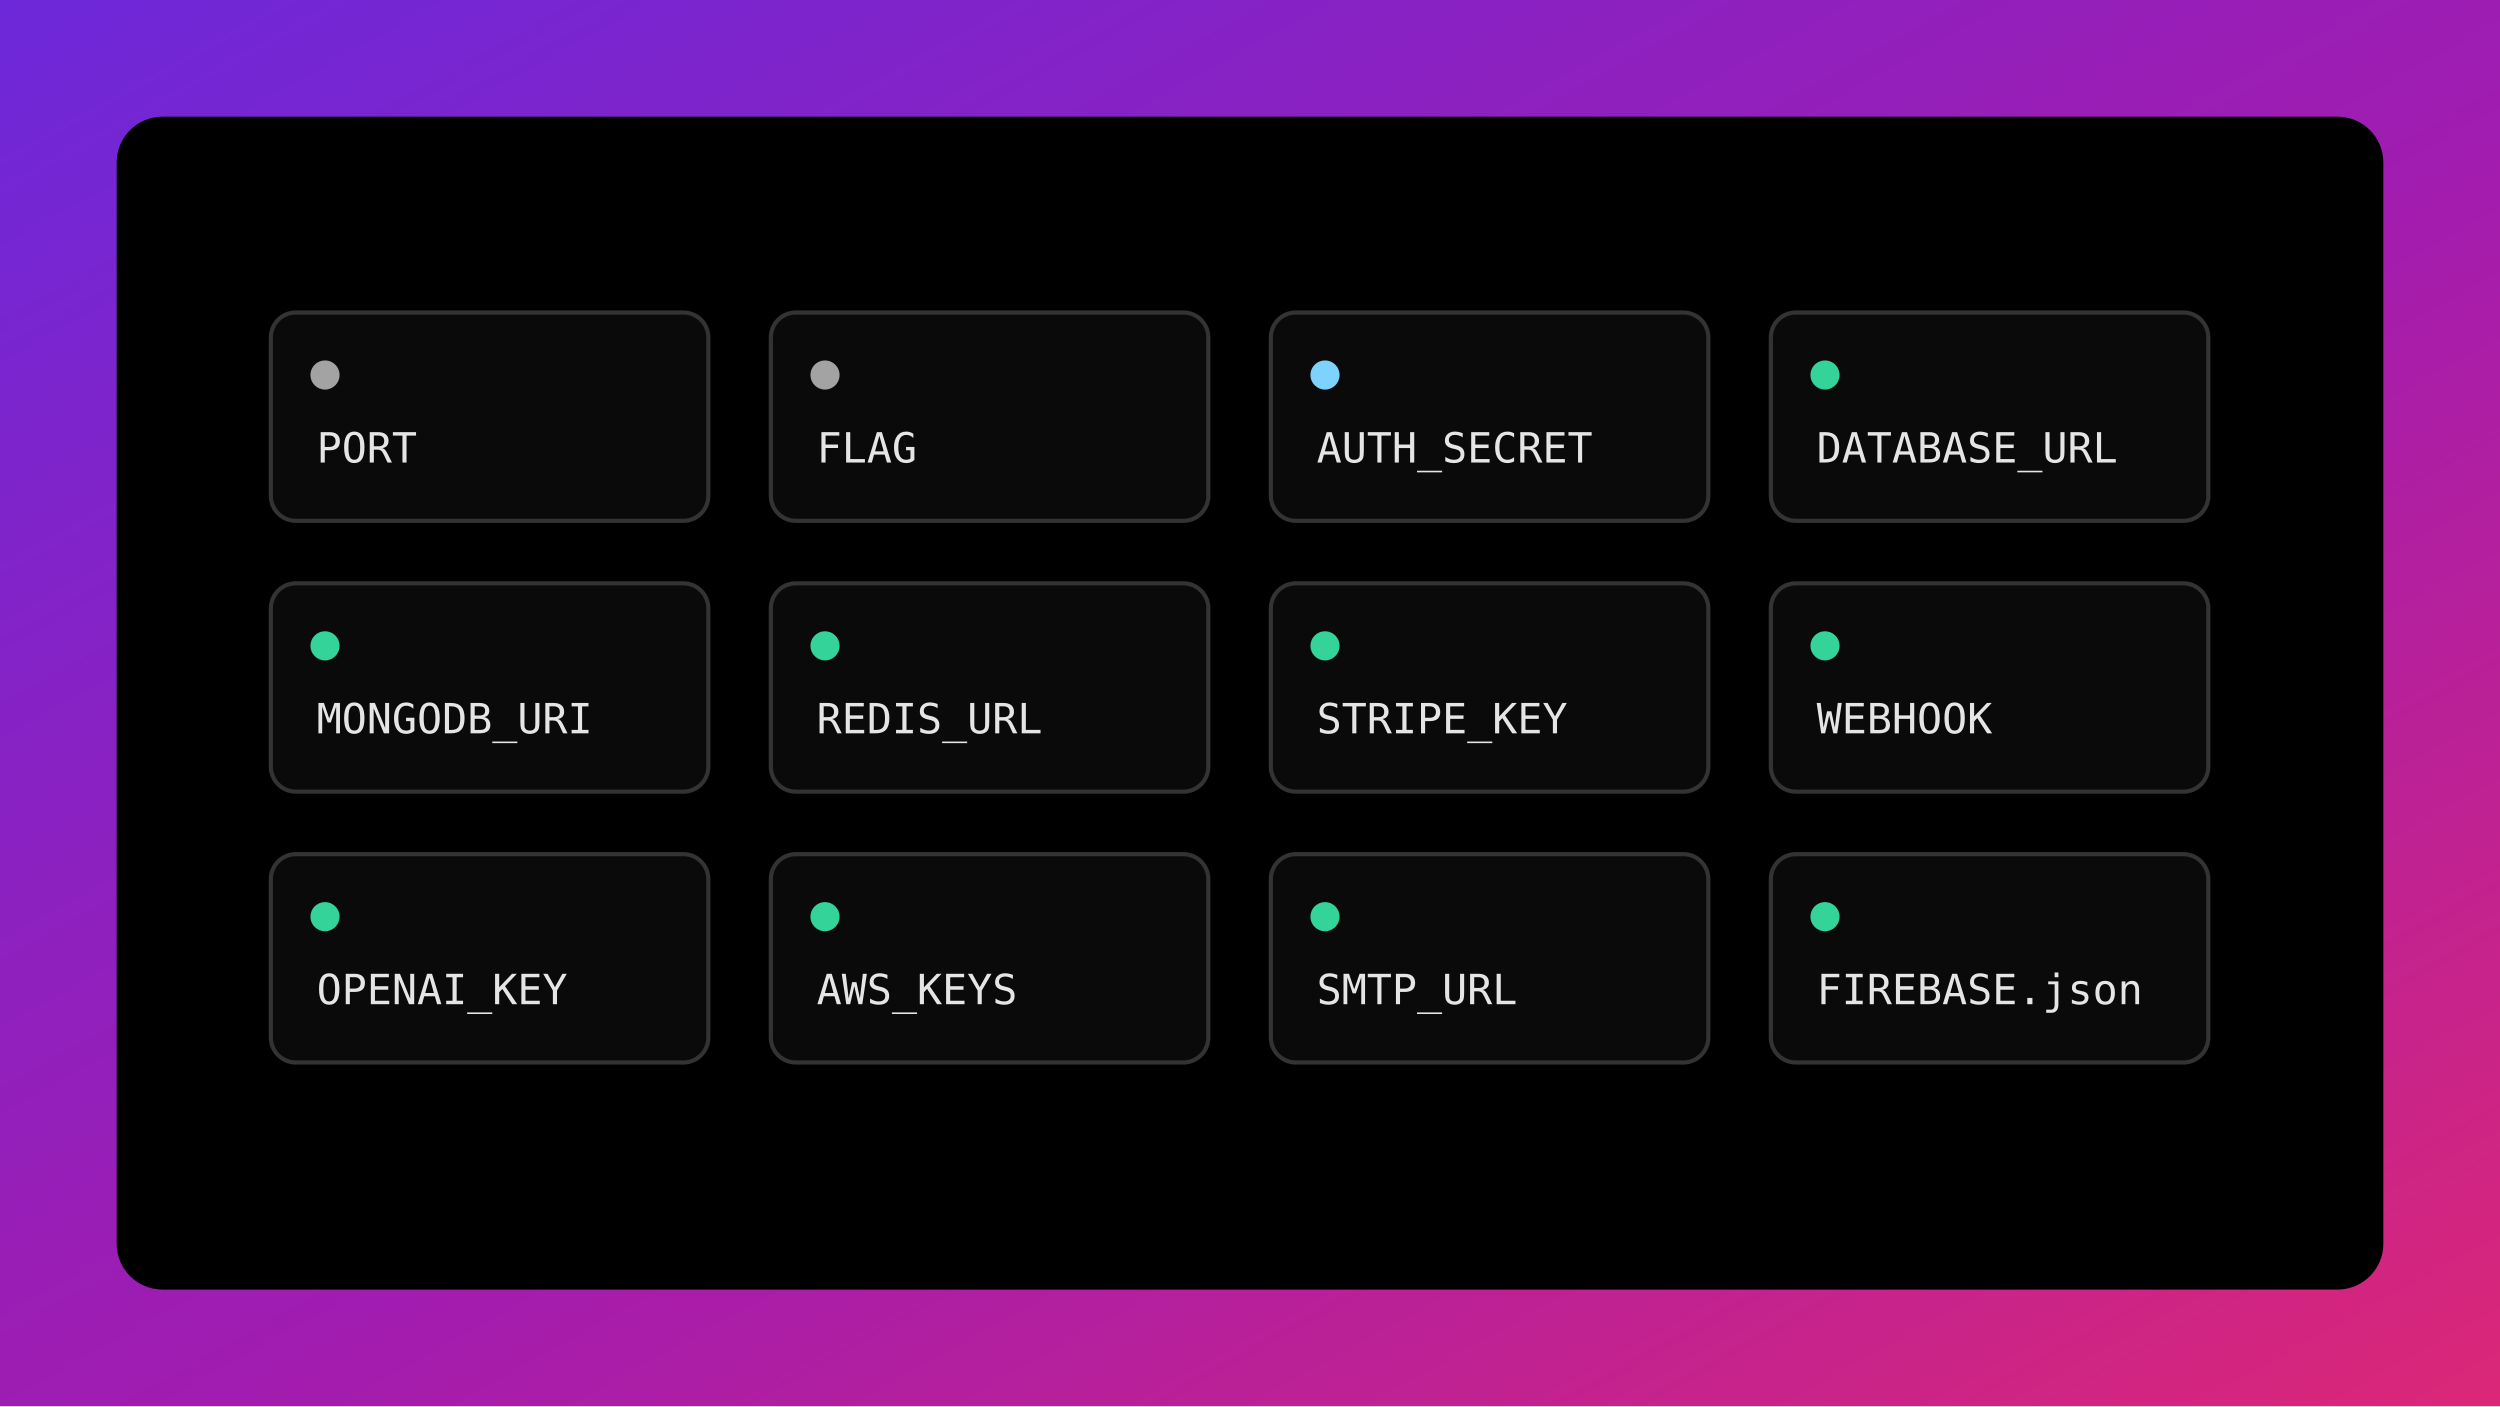
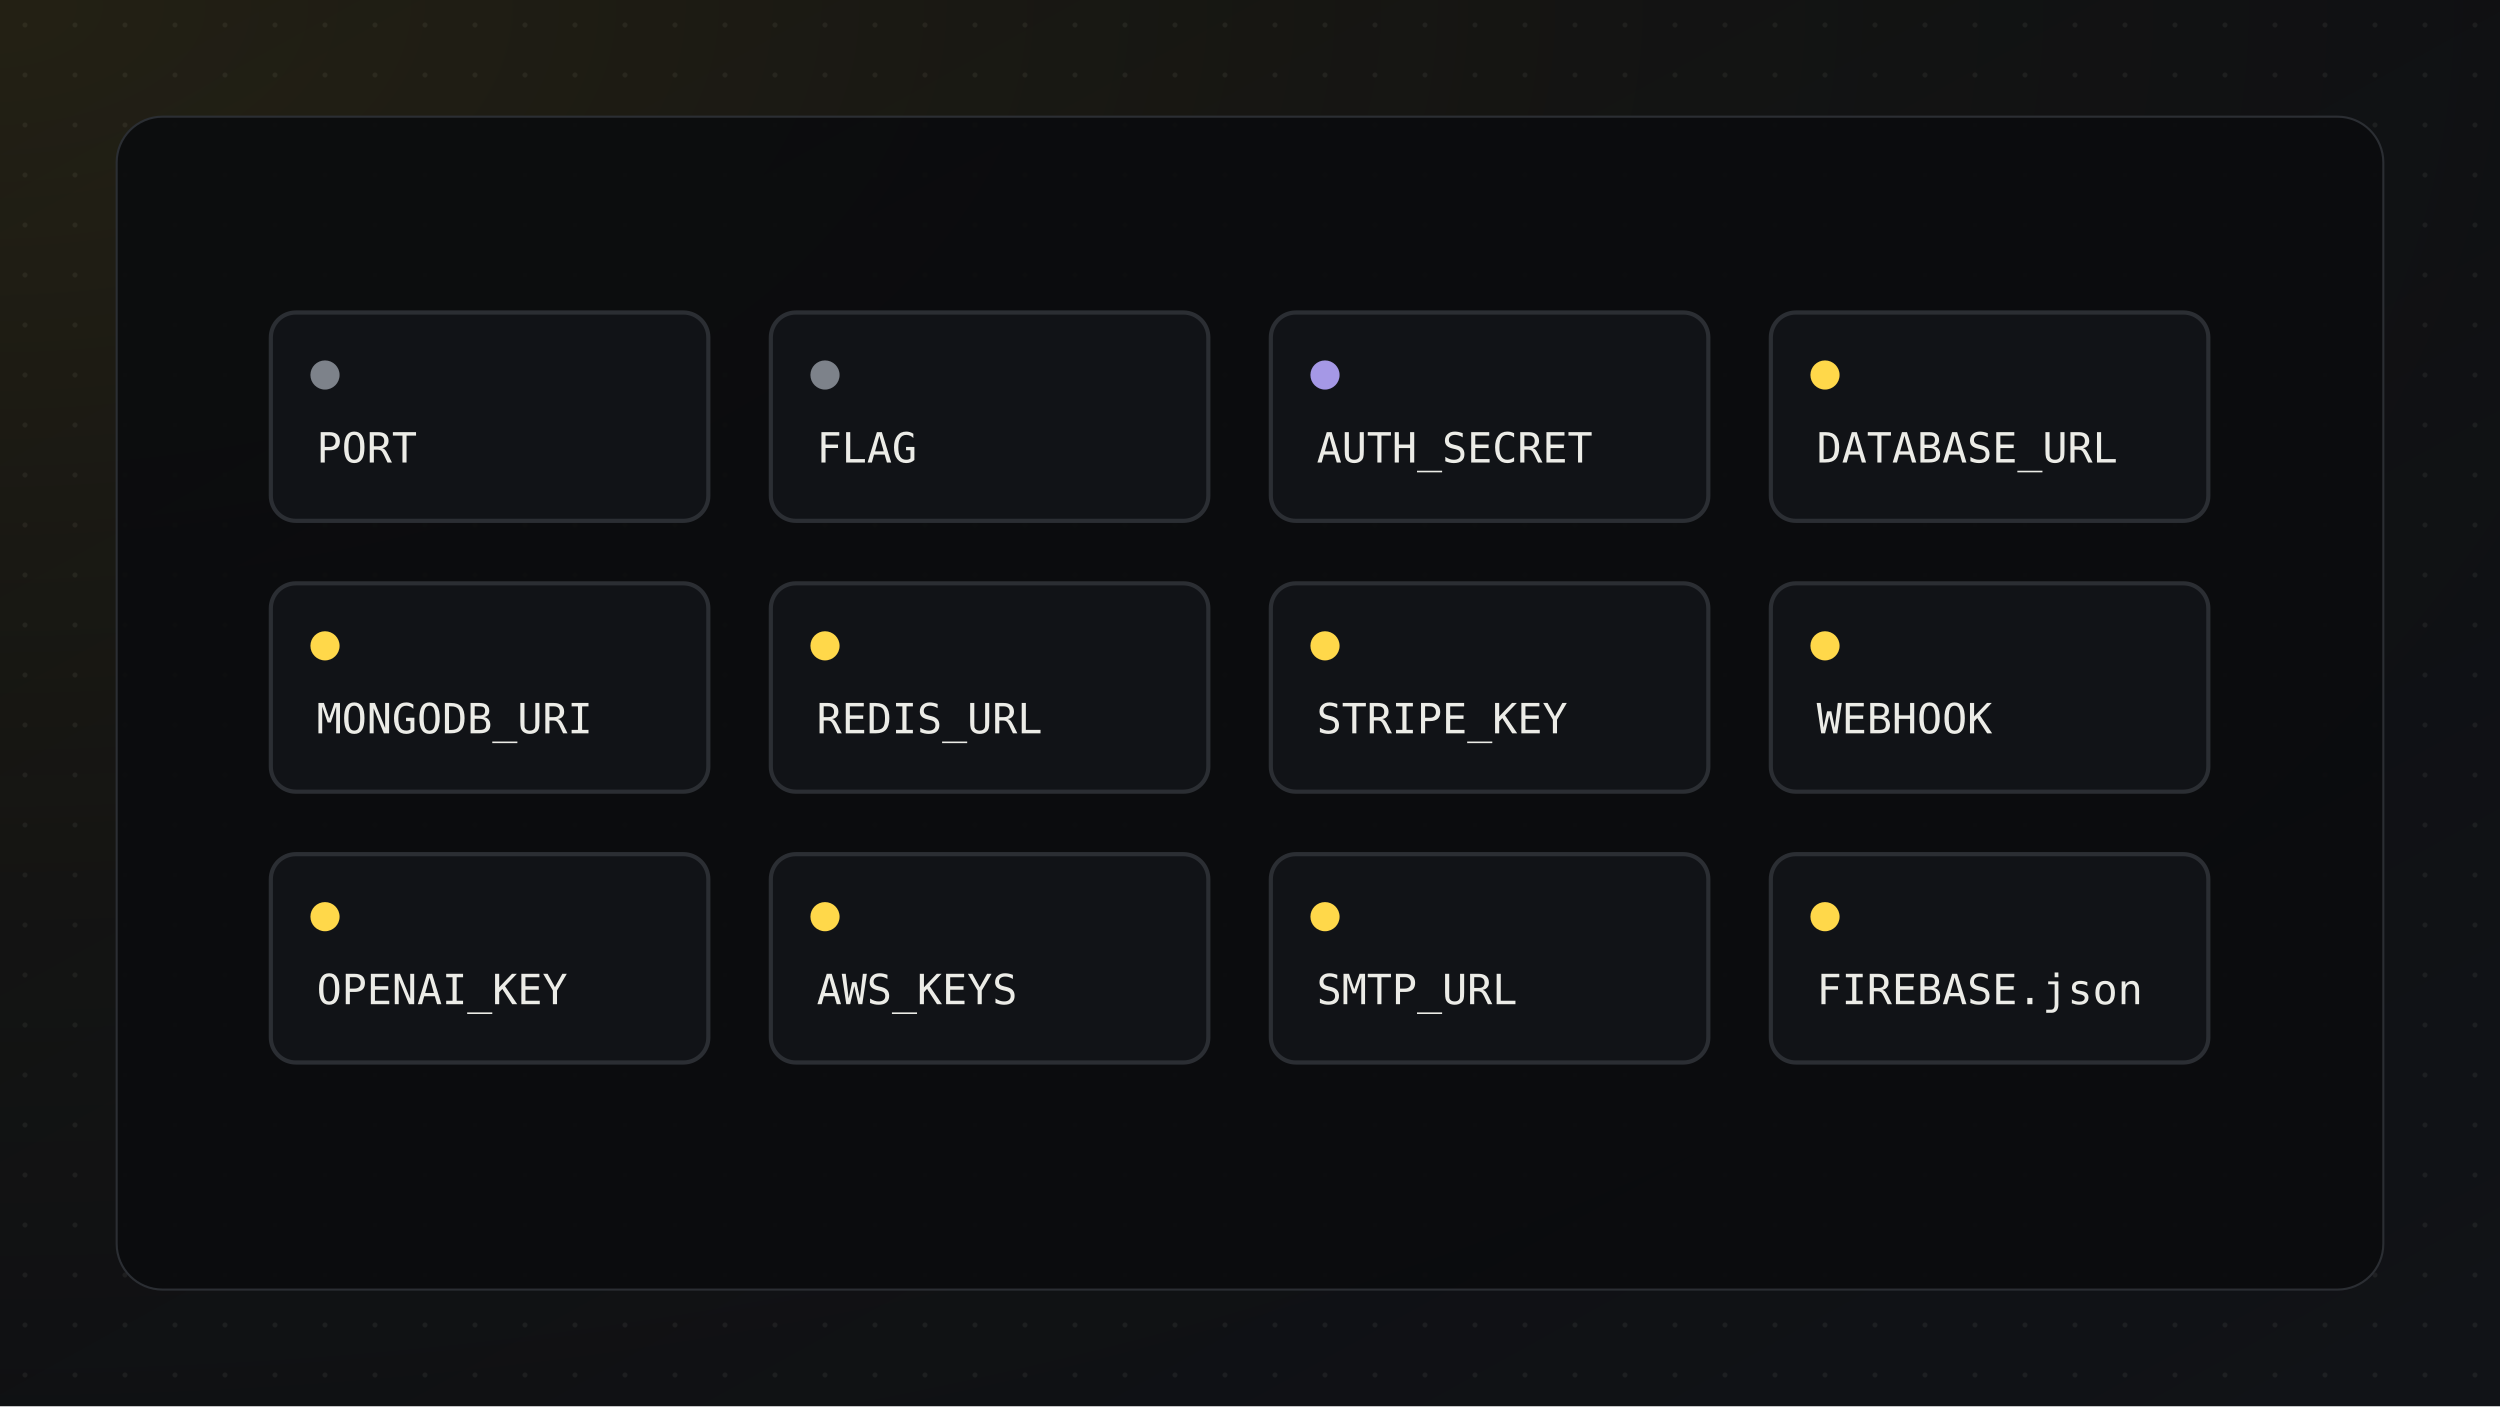
<svg xmlns="http://www.w3.org/2000/svg" viewBox="0 0 1200 675" width="1200" height="675">
  <defs>
    <linearGradient id="g" x1="0" y1="0" x2="1" y2="1">
-       <stop offset="0" stop-color="#6d28d9" />
-       <stop offset="0.55" stop-color="#a21caf" />
-       <stop offset="1" stop-color="#db2777" />
+       <stop offset="0" stop-color="#0b0c0e" />
+       <stop offset="1" stop-color="#111317" />
    </linearGradient>
+     <radialGradient id="glow" cx="0" cy="0" r="1.1">
+       <stop offset="0" stop-color="#ffd84a" stop-opacity="0.1" />
+       <stop offset="0.6" stop-color="#ffd84a" stop-opacity="0.025" />
+       <stop offset="1" stop-color="#ffd84a" stop-opacity="0" />
+     </radialGradient>
+     <pattern id="dots" width="24" height="24" patternUnits="userSpaceOnUse">
+       <circle cx="12" cy="12" r="1.2" fill="#ecece7" fill-opacity="0.06" />
+     </pattern>
  </defs>
  <rect width="1200" height="675" fill="url(#g)" />
-   <rect x="56" y="56" width="1088" height="563" rx="22" fill="#000" />
-   <rect x="130" y="150" width="210" height="100" rx="12" fill="#0a0a0a" stroke="#333" stroke-width="2" />
-   <circle cx="156" cy="180" r="7" fill="#a3a3a3" />
-   <text x="152" y="222" fill="#e5e5e5" font-size="20" font-family="ui-monospace, SFMono-Regular, Menlo, monospace">PORT</text>
-   <rect x="370" y="150" width="210" height="100" rx="12" fill="#0a0a0a" stroke="#333" stroke-width="2" />
-   <circle cx="396" cy="180" r="7" fill="#a3a3a3" />
-   <text x="392" y="222" fill="#e5e5e5" font-size="20" font-family="ui-monospace, SFMono-Regular, Menlo, monospace">FLAG</text>
-   <rect x="610" y="150" width="210" height="100" rx="12" fill="#0a0a0a" stroke="#333" stroke-width="2" />
-   <circle cx="636" cy="180" r="7" fill="#7dd3fc" />
-   <text x="632" y="222" fill="#e5e5e5" font-size="20" font-family="ui-monospace, SFMono-Regular, Menlo, monospace">AUTH_SECRET</text>
-   <rect x="850" y="150" width="210" height="100" rx="12" fill="#0a0a0a" stroke="#333" stroke-width="2" />
-   <circle cx="876" cy="180" r="7" fill="#34d399" />
-   <text x="872" y="222" fill="#e5e5e5" font-size="20" font-family="ui-monospace, SFMono-Regular, Menlo, monospace">DATABASE_URL</text>
-   <rect x="130" y="280" width="210" height="100" rx="12" fill="#0a0a0a" stroke="#333" stroke-width="2" />
-   <circle cx="156" cy="310" r="7" fill="#34d399" />
-   <text x="152" y="352" fill="#e5e5e5" font-size="20" font-family="ui-monospace, SFMono-Regular, Menlo, monospace">MONGODB_URI</text>
-   <rect x="370" y="280" width="210" height="100" rx="12" fill="#0a0a0a" stroke="#333" stroke-width="2" />
-   <circle cx="396" cy="310" r="7" fill="#34d399" />
-   <text x="392" y="352" fill="#e5e5e5" font-size="20" font-family="ui-monospace, SFMono-Regular, Menlo, monospace">REDIS_URL</text>
-   <rect x="610" y="280" width="210" height="100" rx="12" fill="#0a0a0a" stroke="#333" stroke-width="2" />
-   <circle cx="636" cy="310" r="7" fill="#34d399" />
-   <text x="632" y="352" fill="#e5e5e5" font-size="20" font-family="ui-monospace, SFMono-Regular, Menlo, monospace">STRIPE_KEY</text>
-   <rect x="850" y="280" width="210" height="100" rx="12" fill="#0a0a0a" stroke="#333" stroke-width="2" />
-   <circle cx="876" cy="310" r="7" fill="#34d399" />
-   <text x="872" y="352" fill="#e5e5e5" font-size="20" font-family="ui-monospace, SFMono-Regular, Menlo, monospace">WEBHOOK</text>
-   <rect x="130" y="410" width="210" height="100" rx="12" fill="#0a0a0a" stroke="#333" stroke-width="2" />
-   <circle cx="156" cy="440" r="7" fill="#34d399" />
-   <text x="152" y="482" fill="#e5e5e5" font-size="20" font-family="ui-monospace, SFMono-Regular, Menlo, monospace">OPENAI_KEY</text>
-   <rect x="370" y="410" width="210" height="100" rx="12" fill="#0a0a0a" stroke="#333" stroke-width="2" />
-   <circle cx="396" cy="440" r="7" fill="#34d399" />
-   <text x="392" y="482" fill="#e5e5e5" font-size="20" font-family="ui-monospace, SFMono-Regular, Menlo, monospace">AWS_KEYS</text>
-   <rect x="610" y="410" width="210" height="100" rx="12" fill="#0a0a0a" stroke="#333" stroke-width="2" />
-   <circle cx="636" cy="440" r="7" fill="#34d399" />
-   <text x="632" y="482" fill="#e5e5e5" font-size="20" font-family="ui-monospace, SFMono-Regular, Menlo, monospace">SMTP_URL</text>
-   <rect x="850" y="410" width="210" height="100" rx="12" fill="#0a0a0a" stroke="#333" stroke-width="2" />
-   <circle cx="876" cy="440" r="7" fill="#34d399" />
-   <text x="872" y="482" fill="#e5e5e5" font-size="20" font-family="ui-monospace, SFMono-Regular, Menlo, monospace">FIREBASE.json</text>
+   <rect width="1200" height="675" fill="url(#dots)" />
+   <rect width="1200" height="675" fill="url(#glow)" />
+   <rect x="56" y="56" width="1088" height="563" rx="22" fill="#0b0c0e" fill-opacity="0.9" stroke="#2b2e33" stroke-width="1" />
+   <rect x="130" y="150" width="210" height="100" rx="12" fill="#111317" stroke="#2b2e33" stroke-width="2" />
+   <circle cx="156" cy="180" r="7" fill="#7d828a" />
+   <text x="152" y="222" fill="#ecece7" font-size="20" font-family="Fragment Mono, ui-monospace, Menlo, monospace">PORT</text>
+   <rect x="370" y="150" width="210" height="100" rx="12" fill="#111317" stroke="#2b2e33" stroke-width="2" />
+   <circle cx="396" cy="180" r="7" fill="#7d828a" />
+   <text x="392" y="222" fill="#ecece7" font-size="20" font-family="Fragment Mono, ui-monospace, Menlo, monospace">FLAG</text>
+   <rect x="610" y="150" width="210" height="100" rx="12" fill="#111317" stroke="#2b2e33" stroke-width="2" />
+   <circle cx="636" cy="180" r="7" fill="#a598e6" />
+   <text x="632" y="222" fill="#ecece7" font-size="20" font-family="Fragment Mono, ui-monospace, Menlo, monospace">AUTH_SECRET</text>
+   <rect x="850" y="150" width="210" height="100" rx="12" fill="#111317" stroke="#2b2e33" stroke-width="2" />
+   <circle cx="876" cy="180" r="7" fill="#ffd84a" />
+   <text x="872" y="222" fill="#ecece7" font-size="20" font-family="Fragment Mono, ui-monospace, Menlo, monospace">DATABASE_URL</text>
+   <rect x="130" y="280" width="210" height="100" rx="12" fill="#111317" stroke="#2b2e33" stroke-width="2" />
+   <circle cx="156" cy="310" r="7" fill="#ffd84a" />
+   <text x="152" y="352" fill="#ecece7" font-size="20" font-family="Fragment Mono, ui-monospace, Menlo, monospace">MONGODB_URI</text>
+   <rect x="370" y="280" width="210" height="100" rx="12" fill="#111317" stroke="#2b2e33" stroke-width="2" />
+   <circle cx="396" cy="310" r="7" fill="#ffd84a" />
+   <text x="392" y="352" fill="#ecece7" font-size="20" font-family="Fragment Mono, ui-monospace, Menlo, monospace">REDIS_URL</text>
+   <rect x="610" y="280" width="210" height="100" rx="12" fill="#111317" stroke="#2b2e33" stroke-width="2" />
+   <circle cx="636" cy="310" r="7" fill="#ffd84a" />
+   <text x="632" y="352" fill="#ecece7" font-size="20" font-family="Fragment Mono, ui-monospace, Menlo, monospace">STRIPE_KEY</text>
+   <rect x="850" y="280" width="210" height="100" rx="12" fill="#111317" stroke="#2b2e33" stroke-width="2" />
+   <circle cx="876" cy="310" r="7" fill="#ffd84a" />
+   <text x="872" y="352" fill="#ecece7" font-size="20" font-family="Fragment Mono, ui-monospace, Menlo, monospace">WEBHOOK</text>
+   <rect x="130" y="410" width="210" height="100" rx="12" fill="#111317" stroke="#2b2e33" stroke-width="2" />
+   <circle cx="156" cy="440" r="7" fill="#ffd84a" />
+   <text x="152" y="482" fill="#ecece7" font-size="20" font-family="Fragment Mono, ui-monospace, Menlo, monospace">OPENAI_KEY</text>
+   <rect x="370" y="410" width="210" height="100" rx="12" fill="#111317" stroke="#2b2e33" stroke-width="2" />
+   <circle cx="396" cy="440" r="7" fill="#ffd84a" />
+   <text x="392" y="482" fill="#ecece7" font-size="20" font-family="Fragment Mono, ui-monospace, Menlo, monospace">AWS_KEYS</text>
+   <rect x="610" y="410" width="210" height="100" rx="12" fill="#111317" stroke="#2b2e33" stroke-width="2" />
+   <circle cx="636" cy="440" r="7" fill="#ffd84a" />
+   <text x="632" y="482" fill="#ecece7" font-size="20" font-family="Fragment Mono, ui-monospace, Menlo, monospace">SMTP_URL</text>
+   <rect x="850" y="410" width="210" height="100" rx="12" fill="#111317" stroke="#2b2e33" stroke-width="2" />
+   <circle cx="876" cy="440" r="7" fill="#ffd84a" />
+   <text x="872" y="482" fill="#ecece7" font-size="20" font-family="Fragment Mono, ui-monospace, Menlo, monospace">FIREBASE.json</text>
</svg>
